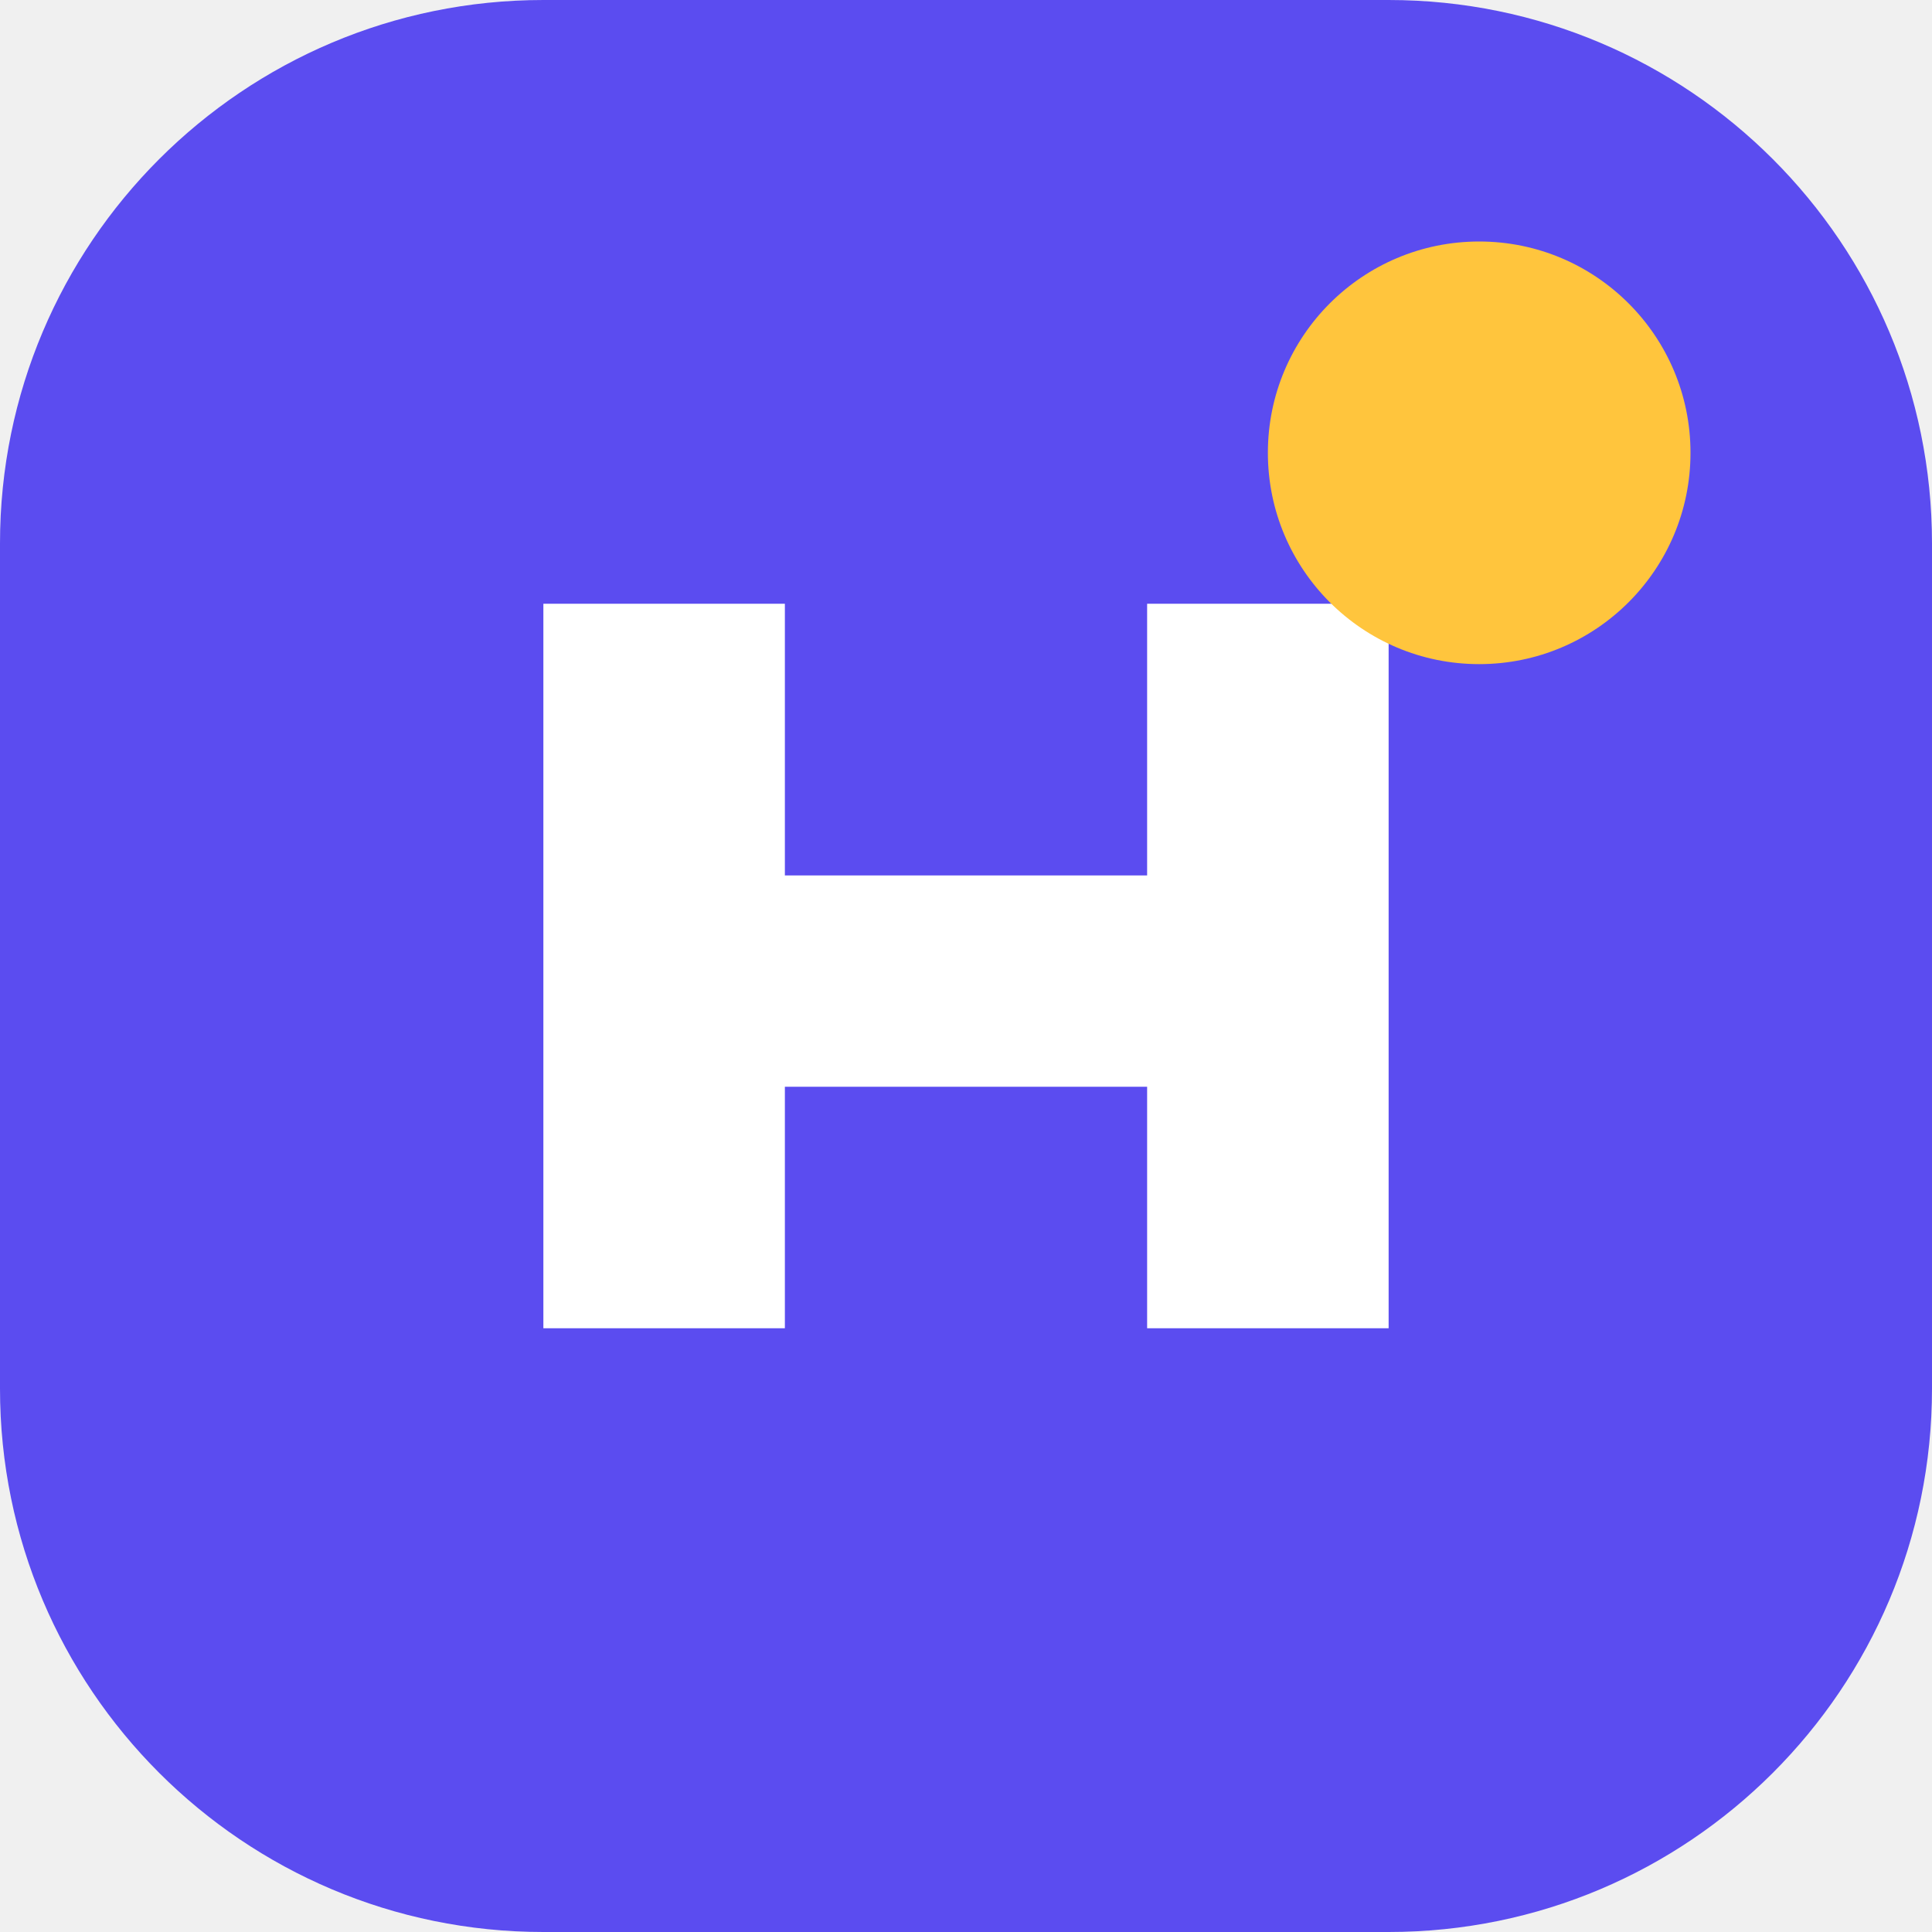
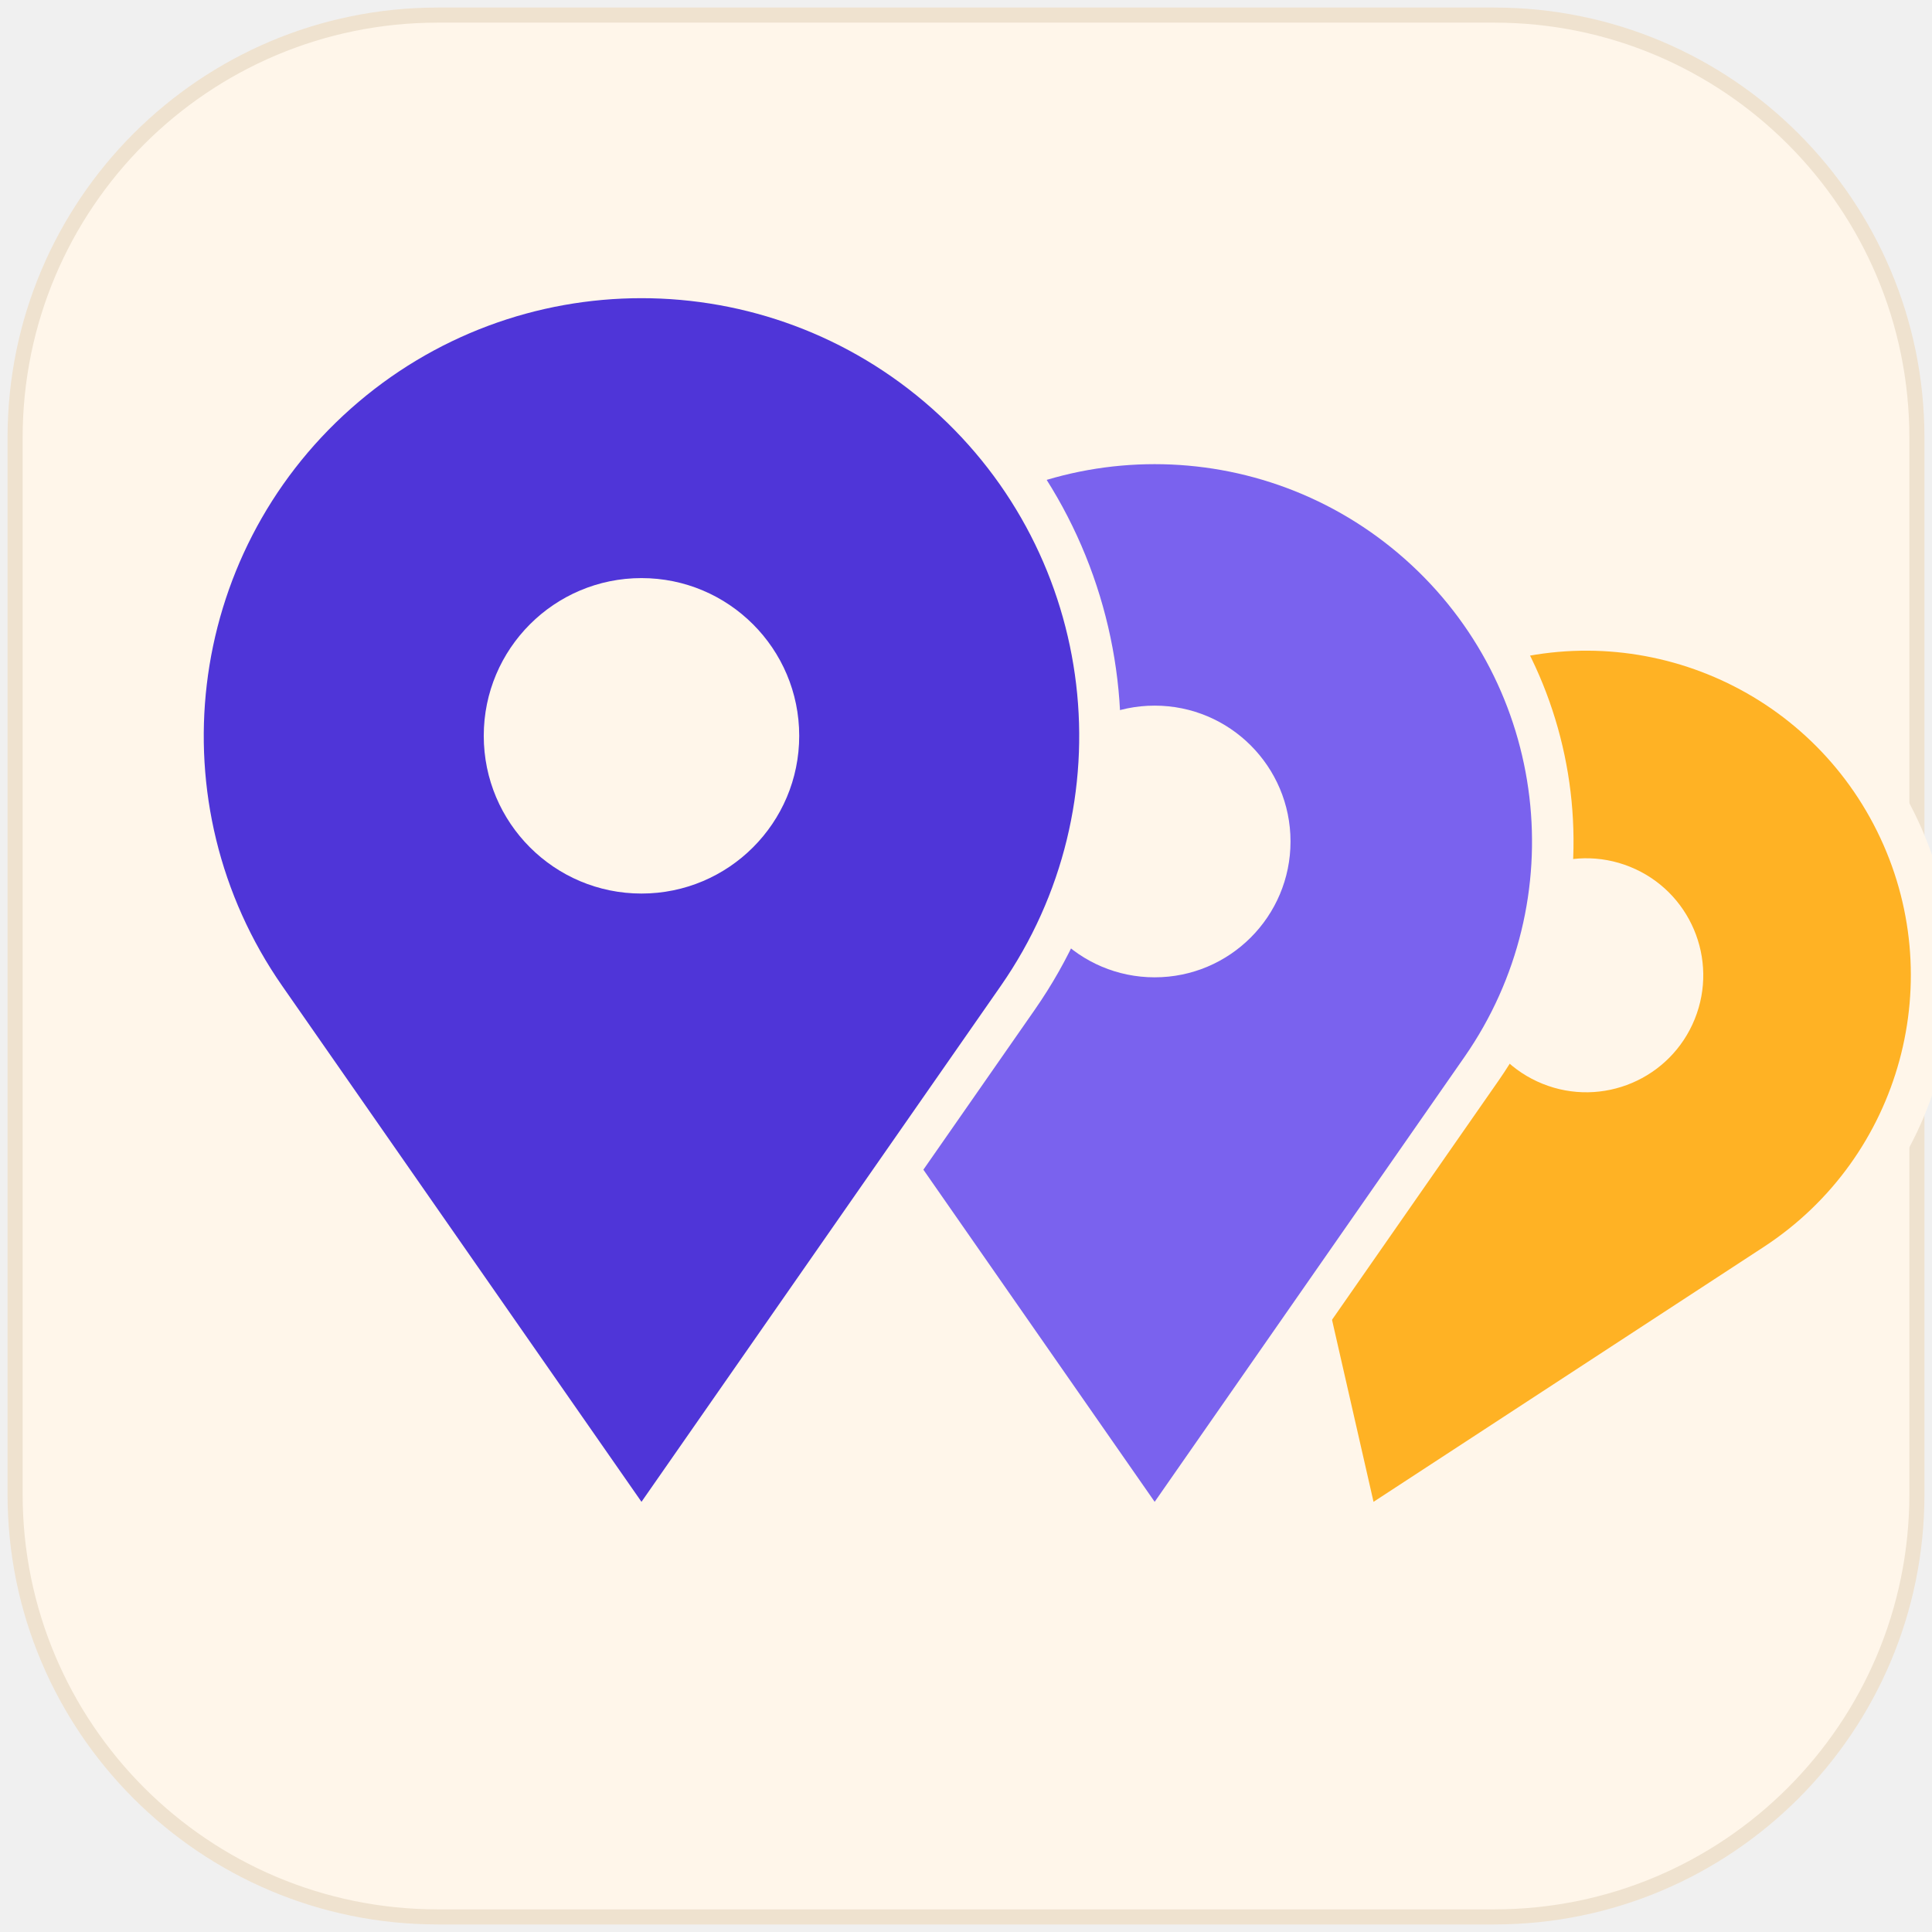
- <svg xmlns="http://www.w3.org/2000/svg" viewBox="0 0 64 64">
-   <rect width="64" height="64" rx="18" fill="#5b4cf0" />
-   <path d="M18 44V20h8v9h12v-9h8v24h-8v-8H26v8z" fill="#fff" />
-   <circle cx="49" cy="15" r="7" fill="#ffc53d" />
+ <svg xmlns="http://www.w3.org/2000/svg" viewBox="0 0 512 512" width="512" height="512">
+   <rect x="4" y="4" width="504" height="504" rx="112" fill="#FFF6EA" stroke="#EFE2CF" stroke-width="4" />
+   <g transform="translate(-6 -22)">
+     <g transform="rotate(22 370 420)">
+       <path d="M 299.4 318.6 A 86 86 0 1 1 440.6 318.6 L 370 420 Z" fill="#FFB224" stroke="#FFF6EA" stroke-width="22" stroke-linejoin="round" paint-order="stroke" />
+       <circle cx="370" cy="269.5" r="31.0" fill="#FFF6EA" />
+     </g>
+     <g transform="rotate(0 312 420)">
+       <path d="M 229.9 302.1 A 100 100 0 1 1 394.1 302.1 L 312 420 Z" fill="#7A62EE" stroke="#FFF6EA" stroke-width="22" stroke-linejoin="round" paint-order="stroke" />
+       <circle cx="312" cy="245.0" r="36.0" fill="#FFF6EA" />
+     </g>
+     <g transform="rotate(0 176 420)">
+       <path d="M 80.8 283.3 A 116 116 0 1 1 271.2 283.3 L 176 420 Z" fill="#4F35D8" stroke="#FFF6EA" stroke-width="22" stroke-linejoin="round" paint-order="stroke" />
+       <circle cx="176" cy="217.0" r="41.8" fill="#FFF6EA" />
+     </g>
+   </g>
</svg>
